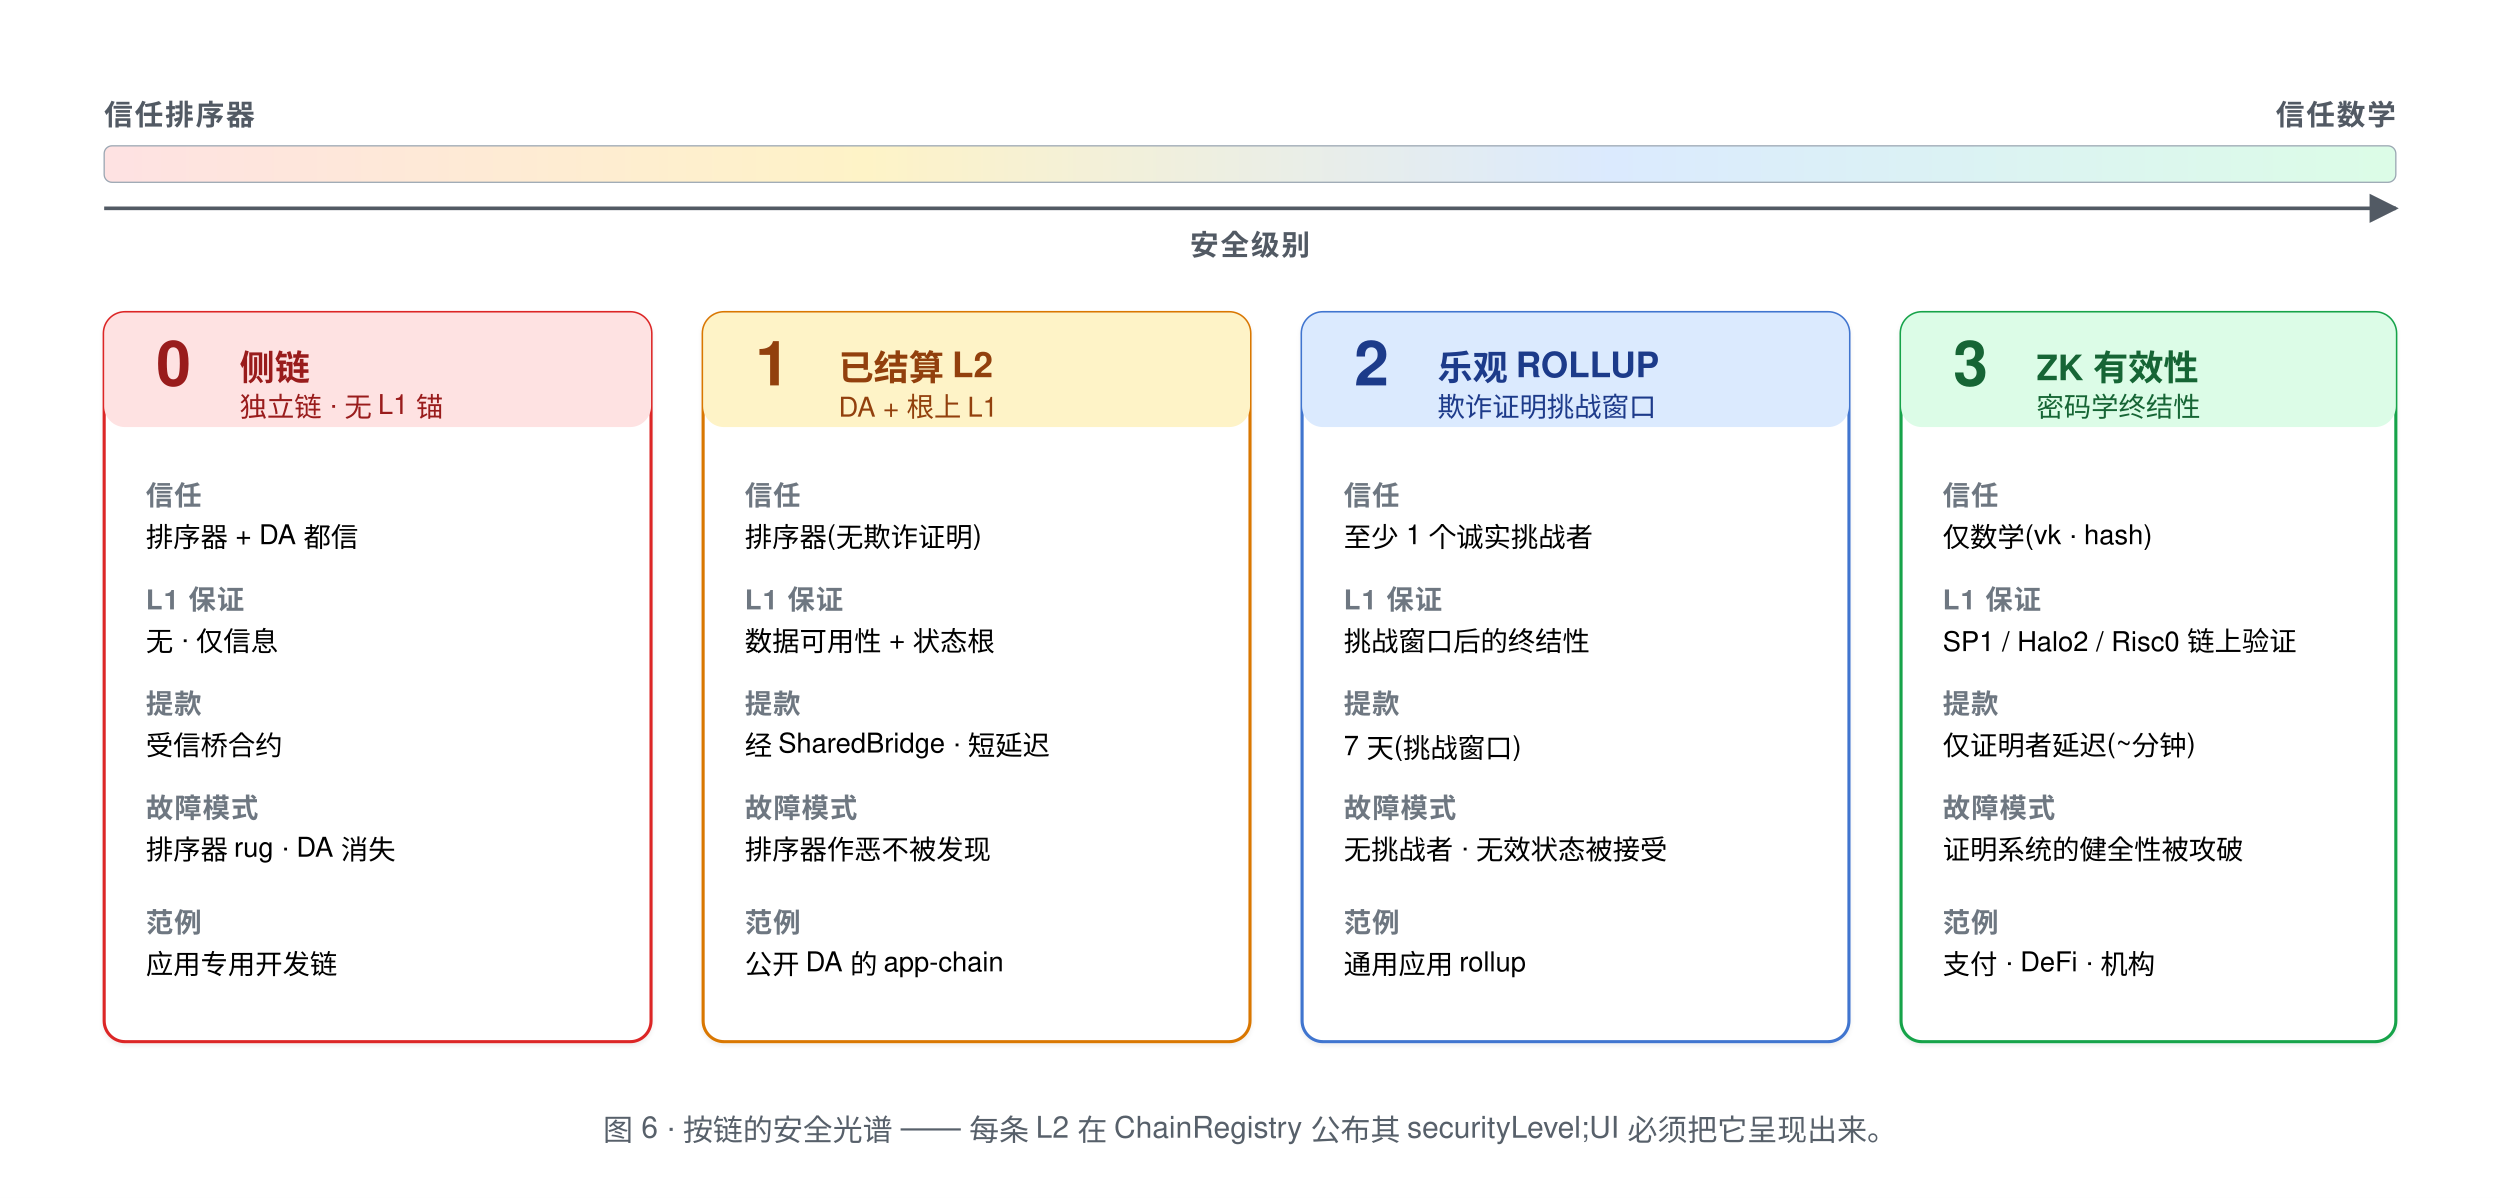
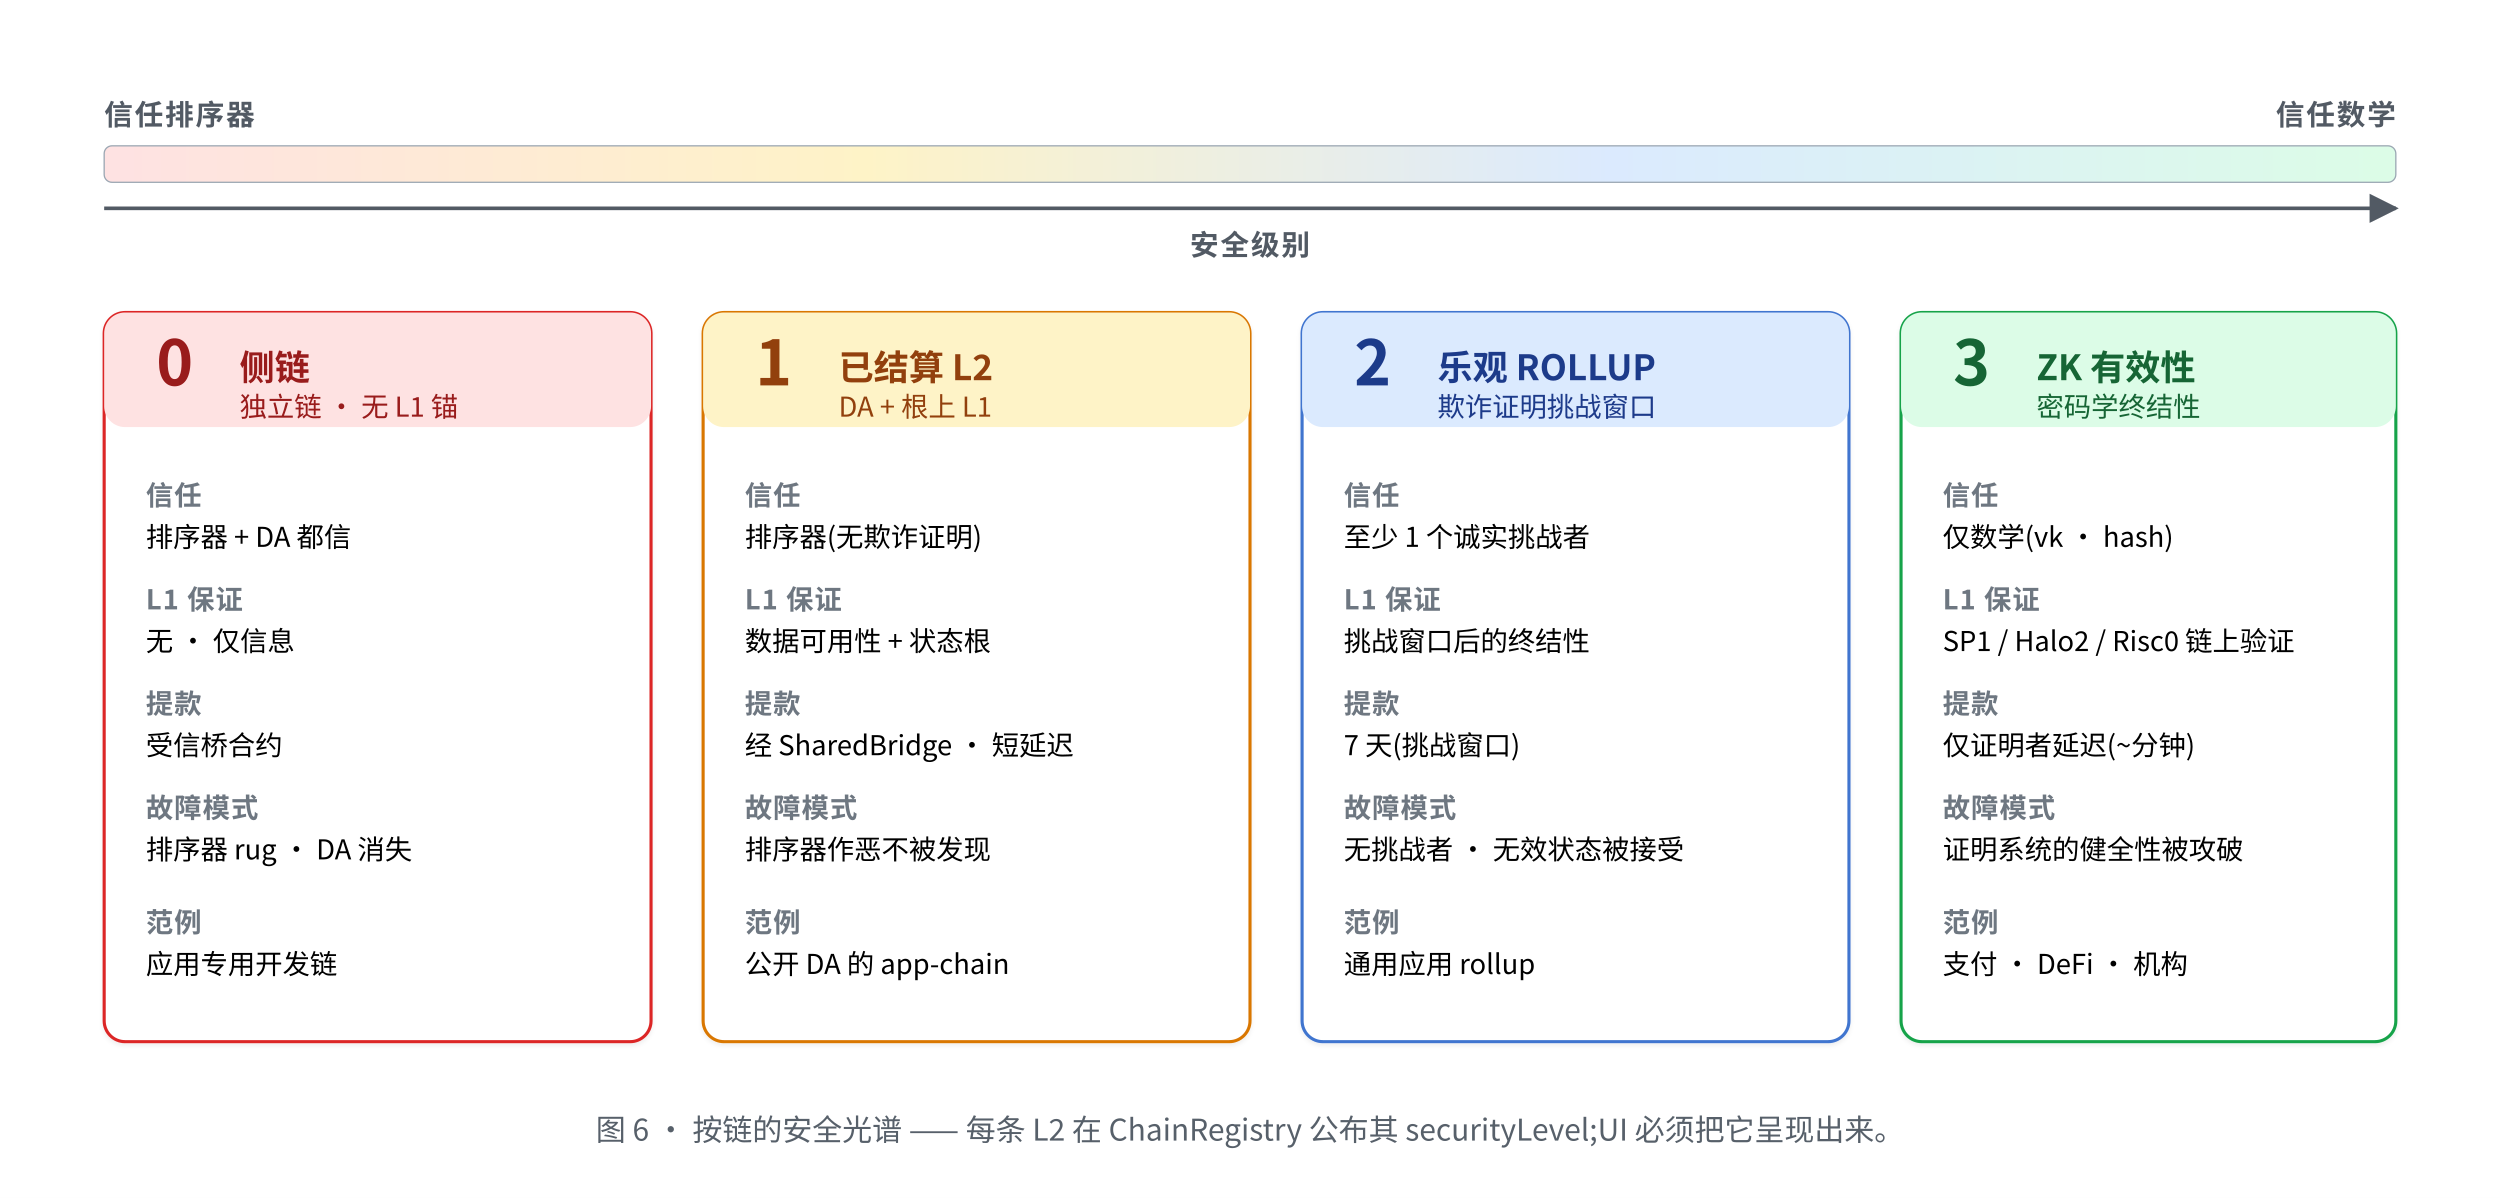
- <svg xmlns="http://www.w3.org/2000/svg" viewBox="0 0 960 460" font-family="-apple-system, BlinkMacSystemFont, 'Segoe UI', 'PingFang SC', 'Hiragino Sans GB', 'Microsoft YaHei', Helvetica, Arial, sans-serif" role="img" aria-labelledby="t6 d6">
+ <svg xmlns="http://www.w3.org/2000/svg" viewBox="0 0 960 460" font-family="'Noto Sans CJK SC', 'Source Han Sans SC', 'WenQuanYi Zen Hei', 'Microsoft YaHei', sans-serif" role="img" aria-labelledby="t6 d6">
  <defs>
    <marker id="ah6" viewBox="0 0 10 10" refX="9" refY="5" markerWidth="8" markerHeight="8" orient="auto">
      <path d="M0,0 L10,5 L0,10 Z" fill="#525a64" />
    </marker>
    <linearGradient id="trust-gradient" x1="0%" y1="0%" x2="100%" y2="0%">
      <stop offset="0%" stop-color="#fee2e2" />
      <stop offset="33%" stop-color="#fef3c7" />
      <stop offset="66%" stop-color="#dbeafe" />
      <stop offset="100%" stop-color="#dcfce7" />
    </linearGradient>
    <filter id="card6" x="-2%" y="-3%" width="104%" height="106%">
      <feDropShadow dx="0" dy="1" stdDeviation="0.9" flood-color="#000" flood-opacity="0.07" />
    </filter>
    <style>
      .axis-lbl    { font-size: 11px; font-weight: 700; letter-spacing: 0.7px; fill: #525a64; }
      .level-num   { font-size: 24px; font-weight: 700; }
      .level-name  { font-size: 13.5px; font-weight: 700; }
      .row-key     { font-size: 10.5px; font-weight: 600; fill: #6e7781; letter-spacing: 0.4px; }
      .row-val     { font-size: 10.5px; }
      .caption     { font-size: 11.5px; fill: #57606a; }
    </style>
  </defs>
  <rect width="960" height="460" fill="#ffffff" />
  <text x="40" y="48" class="axis-lbl">信任排序器</text>
  <text x="920" y="48" text-anchor="end" class="axis-lbl">信任数学</text>
  <rect x="40" y="56" width="880" height="14" rx="3" fill="url(#trust-gradient)" stroke="#9aa6b2" stroke-width="0.5" />
  <line x1="40" y1="80" x2="920" y2="80" stroke="#525a64" stroke-width="1.4" marker-end="url(#ah6)" />
  <text x="480" y="98" text-anchor="middle" class="axis-lbl" fill="#1f2328">安全级别</text>
  <g filter="url(#card6)">
    <rect x="40" y="120" width="210" height="280" rx="8" fill="#fff" stroke="#dc2626" stroke-width="1.2" />
    <rect x="40" y="120" width="210" height="44" rx="8" fill="#fee2e2" stroke="none" />
    <text x="60" y="148" class="level-num" fill="#991b1b">0</text>
    <text x="92" y="146" class="level-name" fill="#991b1b">侧链</text>
    <text x="92" y="160" class="row-val" fill="#991b1b">独立链 · 无 L1 锚</text>
    <text x="56" y="194" class="row-key">信任</text>
    <text x="56" y="210" class="row-val">排序器 + DA 都信</text>
    <text x="56" y="234" class="row-key">L1 保证</text>
    <text x="56" y="250" class="row-val">无 · 仅信息</text>
    <text x="56" y="274" class="row-key">提款</text>
    <text x="56" y="290" class="row-val">受信桥合约</text>
    <text x="56" y="314" class="row-key">故障模式</text>
    <text x="56" y="330" class="row-val">排序器 rug · DA 消失</text>
    <text x="56" y="358" class="row-key">范例</text>
    <text x="56" y="374" class="row-val">应用专用开发链</text>
  </g>
  <g filter="url(#card6)">
    <rect x="270" y="120" width="210" height="280" rx="8" fill="#fff" stroke="#d97706" stroke-width="1.2" />
    <rect x="270" y="120" width="210" height="44" rx="8" fill="#fef3c7" stroke="none" />
    <text x="290" y="148" class="level-num" fill="#92400e">1</text>
    <text x="322" y="146" class="level-name" fill="#92400e">已结算 L2</text>
    <text x="322" y="160" class="row-val" fill="#92400e">DA + 根上 L1</text>
    <text x="286" y="194" class="row-key">信任</text>
    <text x="286" y="210" class="row-val">排序器(无欺诈证明)</text>
    <text x="286" y="234" class="row-key">L1 保证</text>
    <text x="286" y="250" class="row-val">数据可用性 + 状态根</text>
    <text x="286" y="274" class="row-key">提款</text>
    <text x="286" y="290" class="row-val">经 SharedBridge · 短延迟</text>
    <text x="286" y="314" class="row-key">故障模式</text>
    <text x="286" y="330" class="row-val">排序器作恶不被发现</text>
    <text x="286" y="358" class="row-key">范例</text>
    <text x="286" y="374" class="row-val">公开 DA 的 app-chain</text>
  </g>
  <g filter="url(#card6)">
    <rect x="500" y="120" width="210" height="280" rx="8" fill="#fff" stroke="#3f74cf" stroke-width="1.2" />
    <rect x="500" y="120" width="210" height="44" rx="8" fill="#dbeafe" stroke="none" />
    <text x="520" y="148" class="level-num" fill="#1e3a8a">2</text>
    <text x="552" y="146" class="level-name" fill="#1e3a8a">乐观 ROLLUP</text>
    <text x="552" y="160" class="row-val" fill="#1e3a8a">欺诈证明挑战窗口</text>
    <text x="516" y="194" class="row-key">信任</text>
    <text x="516" y="210" class="row-val">至少 1 个诚实挑战者</text>
    <text x="516" y="234" class="row-key">L1 保证</text>
    <text x="516" y="250" class="row-val">挑战窗口后的终结性</text>
    <text x="516" y="274" class="row-key">提款</text>
    <text x="516" y="290" class="row-val">7 天(挑战窗口)</text>
    <text x="516" y="314" class="row-key">故障模式</text>
    <text x="516" y="330" class="row-val">无挑战者 · 无效状态被接受</text>
    <text x="516" y="358" class="row-key">范例</text>
    <text x="516" y="374" class="row-val">通用应用 rollup</text>
  </g>
  <g filter="url(#card6)">
    <rect x="730" y="120" width="190" height="280" rx="8" fill="#fff" stroke="#16a34a" stroke-width="1.2" />
    <rect x="730" y="120" width="190" height="44" rx="8" fill="#dcfce7" stroke="none" />
    <text x="750" y="148" class="level-num" fill="#166534">3</text>
    <text x="782" y="146" class="level-name" fill="#166534">ZK 有效性</text>
    <text x="782" y="160" class="row-val" fill="#166534">密码学终结性</text>
    <text x="746" y="194" class="row-key">信任</text>
    <text x="746" y="210" class="row-val">仅数学(vk · hash)</text>
    <text x="746" y="234" class="row-key">L1 保证</text>
    <text x="746" y="250" class="row-val">SP1 / Halo2 / Risc0 链上验证</text>
    <text x="746" y="274" class="row-key">提款</text>
    <text x="746" y="290" class="row-val">仅证明者延迟(~分钟)</text>
    <text x="746" y="314" class="row-key">故障模式</text>
    <text x="746" y="330" class="row-val">证明系统的健全性被攻破</text>
    <text x="746" y="358" class="row-key">范例</text>
    <text x="746" y="374" class="row-val">支付 · DeFi · 机构</text>
  </g>
  <text x="480" y="438" text-anchor="middle" class="caption">图 6 · 按链的安全光谱 —— 每条 L2 在 ChainRegistry 公布其 securityLevel;UI 必须把它呈现出来。</text>
</svg>
